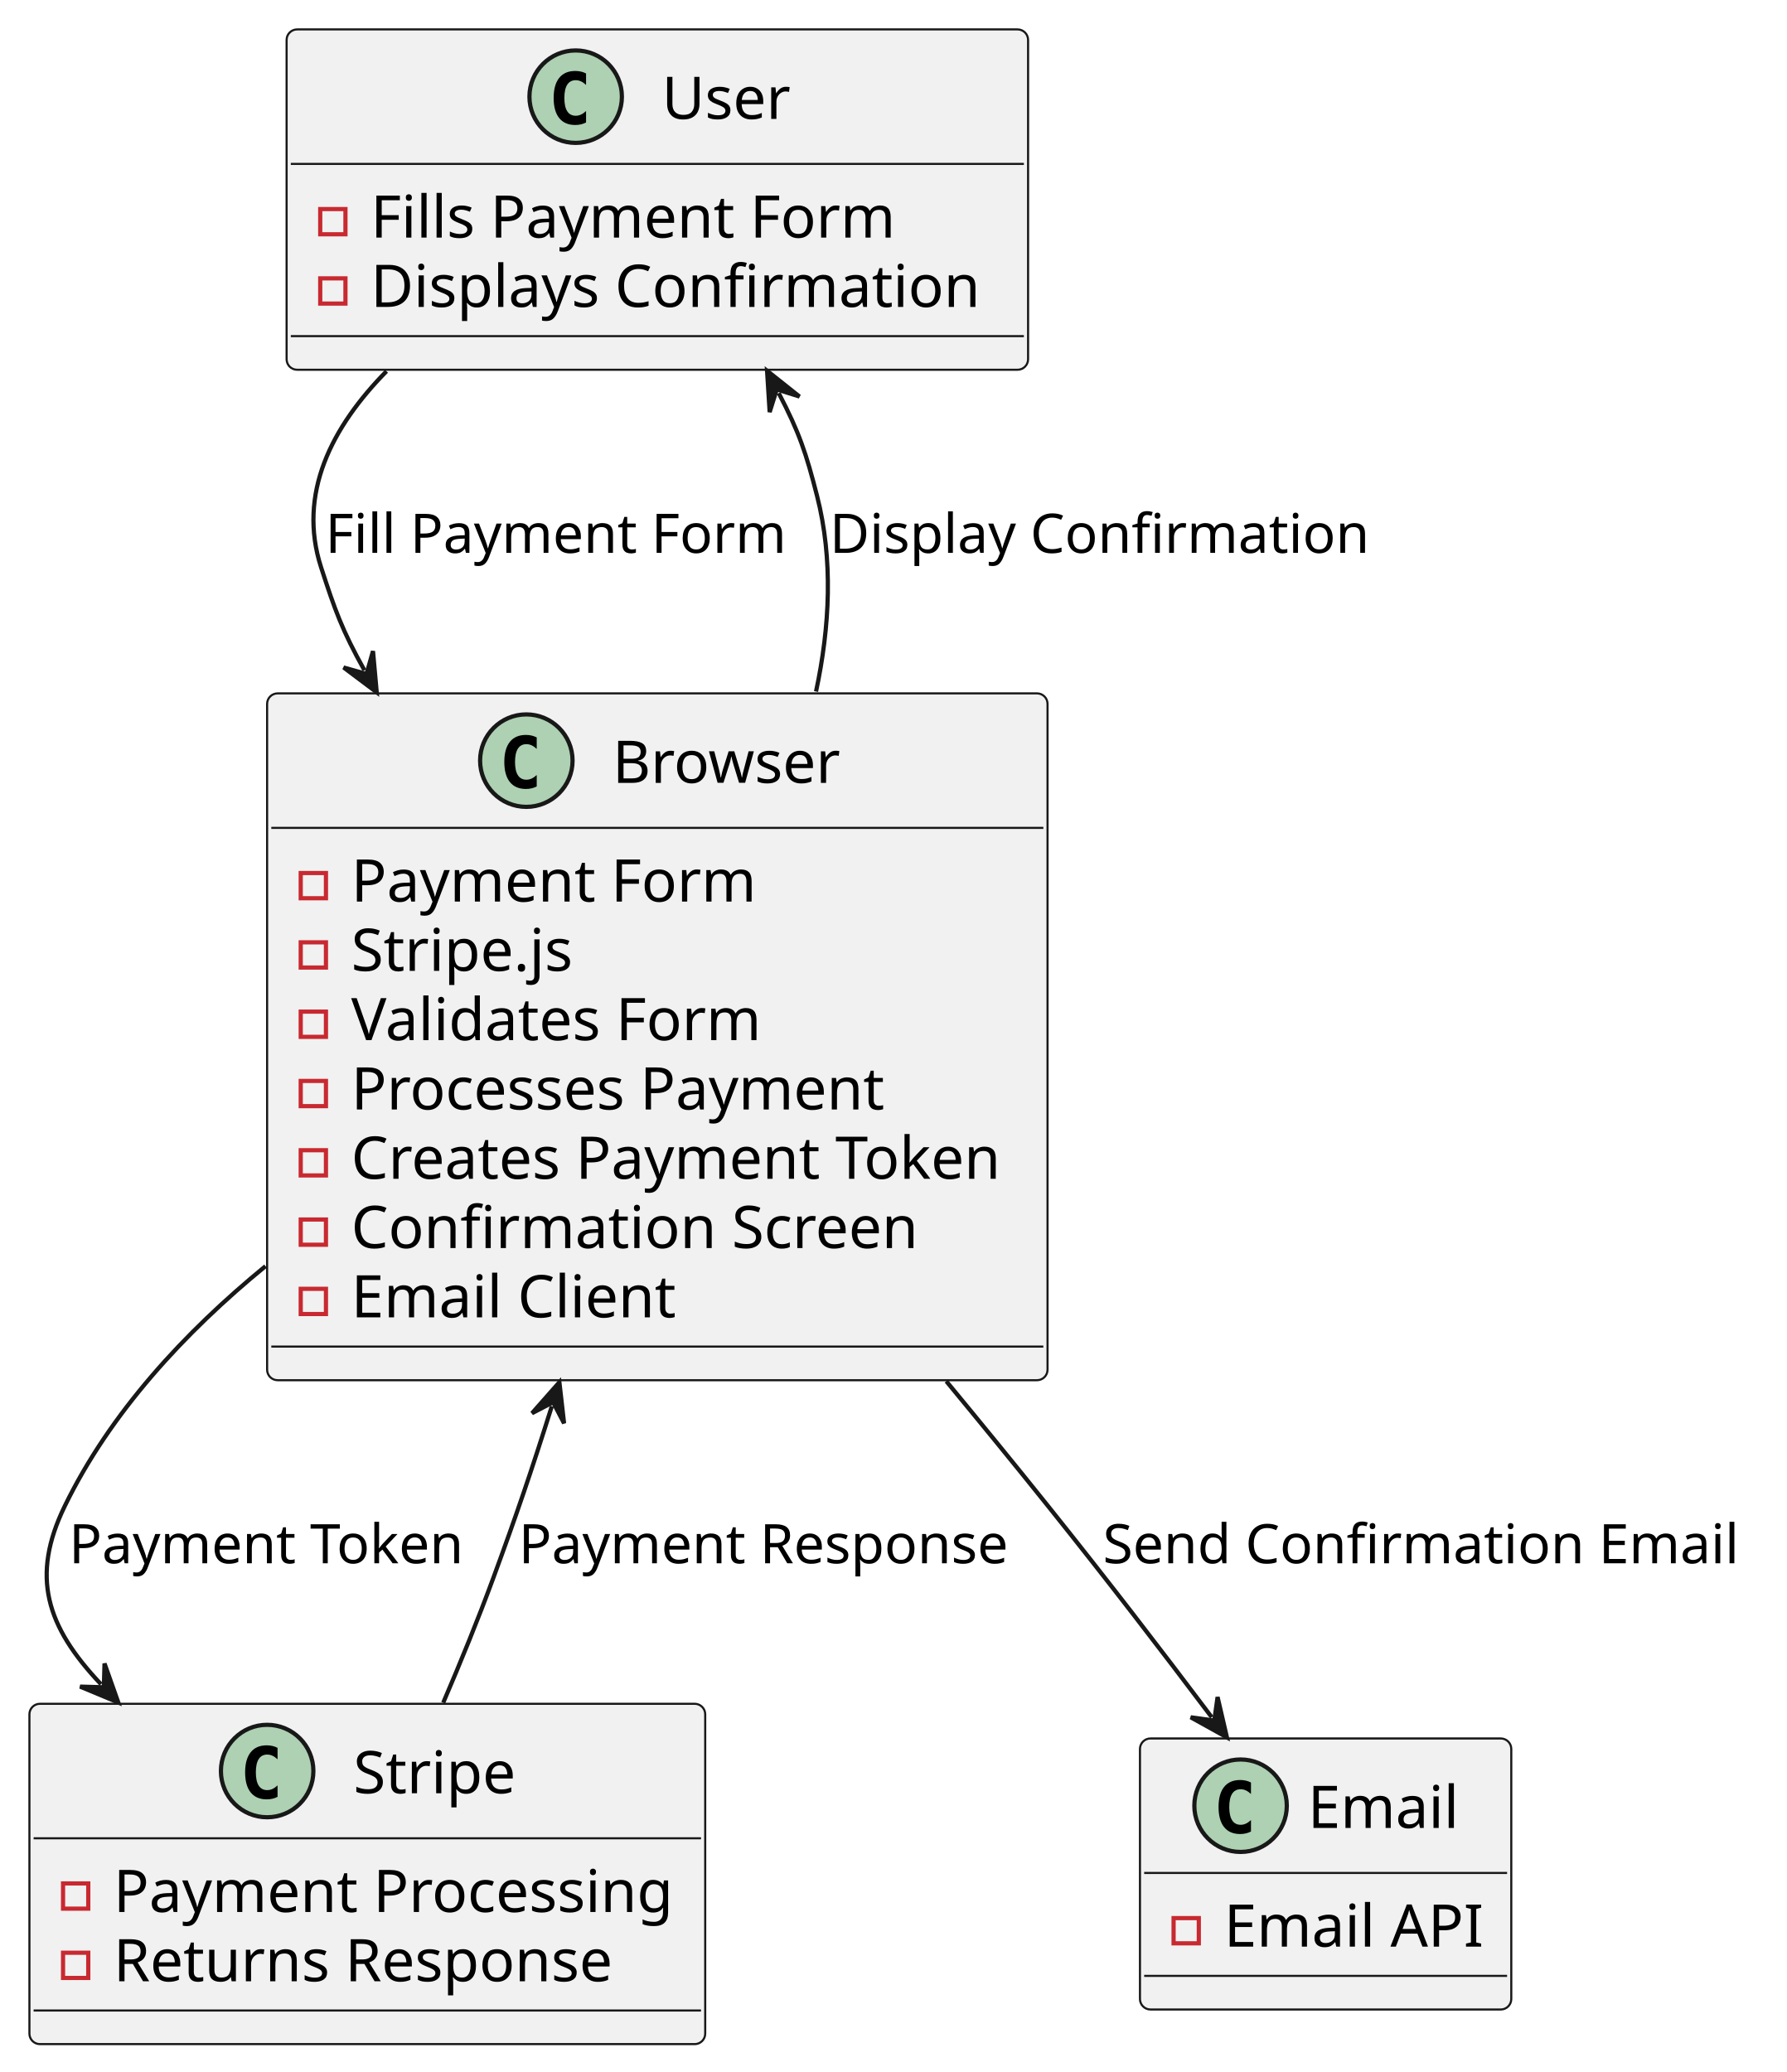
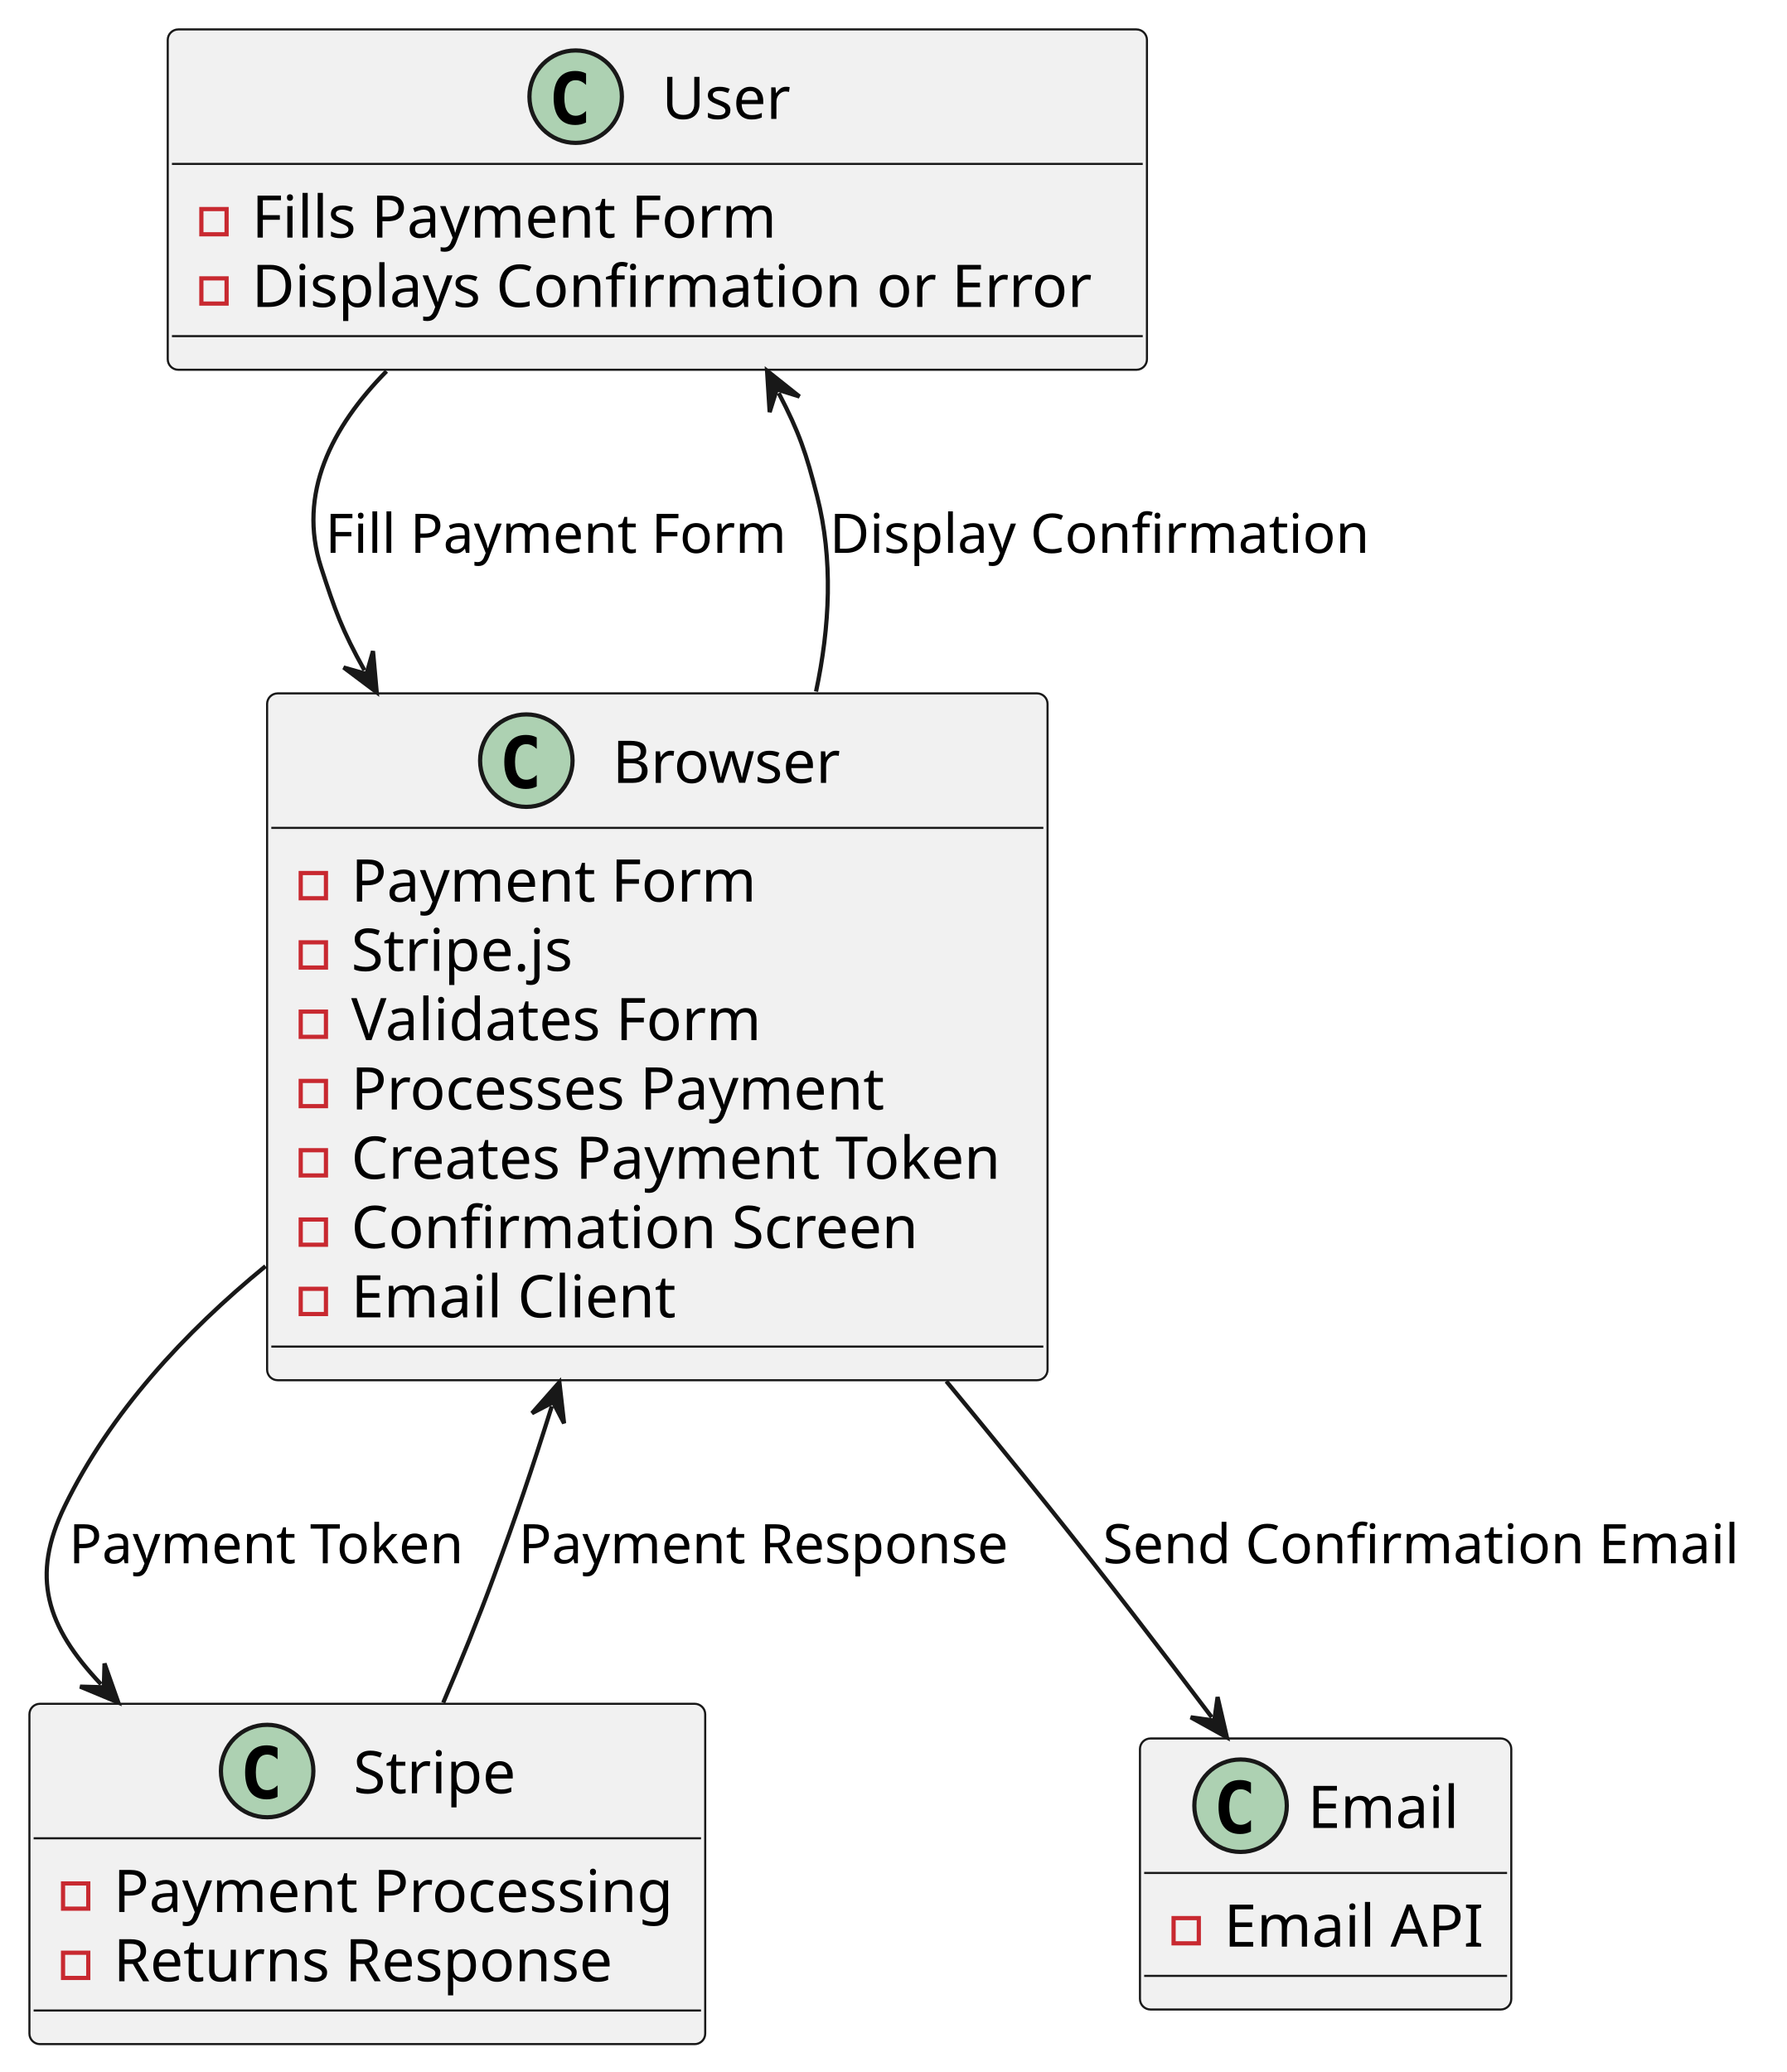
<svg xmlns="http://www.w3.org/2000/svg" contentStyleType="text/css" height="493px" preserveAspectRatio="none" style="width:425px;height:493px;background:#FFFFFF;" version="1.1" viewBox="0 0 425 493" width="425px" zoomAndPan="magnify">
  <defs />
  <g>
    <g id="elem_User">
-       <rect codeLine="4" fill="#F1F1F1" height="80.977" id="User" rx="2.5" ry="2.5" style="stroke:#181818;stroke-width:0.5;" width="176.411" x="68.19" y="7" />
+       <rect codeLine="4" fill="#F1F1F1" height="80.977" id="User" rx="2.5" ry="2.5" style="stroke:#181818;stroke-width:0.5;" width="232.972" x="39.91" y="7" />
      <ellipse cx="136.963" cy="23" fill="#ADD1B2" rx="11" ry="11" style="stroke:#181818;stroke-width:1.0;" />
-       <path d="M139.436,29.143 Q138.855,29.442 138.216,29.591 Q137.577,29.741 136.871,29.741 Q134.364,29.741 133.044,28.089 Q131.725,26.437 131.725,23.316 Q131.725,20.186 133.044,18.535 Q134.364,16.883 136.871,16.883 Q137.577,16.883 138.224,17.032 Q138.872,17.182 139.436,17.48 L139.436,20.203 Q138.805,19.622 138.212,19.352 Q137.618,19.082 136.987,19.082 Q135.643,19.082 134.958,20.149 Q134.273,21.216 134.273,23.316 Q134.273,25.408 134.958,26.474 Q135.643,27.541 136.987,27.541 Q137.618,27.541 138.212,27.271 Q138.805,27.002 139.436,26.42 Z " fill="#000000" />
+       <path d="M139.436,29.143 Q138.855,29.442 138.216,29.591 Q137.577,29.741 136.871,29.741 Q134.365,29.741 133.045,28.089 Q131.725,26.437 131.725,23.316 Q131.725,20.186 133.045,18.535 Q134.365,16.883 136.871,16.883 Q137.577,16.883 138.225,17.032 Q138.872,17.182 139.436,17.48 L139.436,20.203 Q138.805,19.622 138.212,19.352 Q137.619,19.082 136.988,19.082 Q135.643,19.082 134.958,20.149 Q134.273,21.216 134.273,23.316 Q134.273,25.408 134.958,26.474 Q135.643,27.541 136.988,27.541 Q137.619,27.541 138.212,27.271 Q138.805,27.002 139.436,26.42 Z " fill="#000000" />
      <text fill="#000000" font-family="sans-serif" font-size="14" lengthAdjust="spacing" textLength="30.365" x="157.463" y="28.291">User</text>
-       <line style="stroke:#181818;stroke-width:0.5;" x1="69.19" x2="243.601" y1="39" y2="39" />
-       <rect fill="none" height="6" style="stroke:#C82930;stroke-width:1.0;" width="6" x="76.19" y="49.744" />
-       <text fill="#000000" font-family="sans-serif" font-size="14" lengthAdjust="spacing" textLength="128.126" x="88.19" y="56.535">Fills Payment Form</text>
-       <rect fill="none" height="6" style="stroke:#C82930;stroke-width:1.0;" width="6" x="76.19" y="66.232" />
-       <text fill="#000000" font-family="sans-serif" font-size="14" lengthAdjust="spacing" textLength="150.411" x="88.19" y="73.023">Displays Confirmation</text>
-       <line style="stroke:#181818;stroke-width:0.5;" x1="69.19" x2="243.601" y1="79.977" y2="79.977" />
+       <line style="stroke:#181818;stroke-width:0.5;" x1="40.91" x2="271.882" y1="39" y2="39" />
+       <rect fill="none" height="6" style="stroke:#C82930;stroke-width:1.0;" width="6" x="47.91" y="49.744" />
+       <text fill="#000000" font-family="sans-serif" font-size="14" lengthAdjust="spacing" textLength="128.126" x="59.91" y="56.535">Fills Payment Form</text>
+       <rect fill="none" height="6" style="stroke:#C82930;stroke-width:1.0;" width="6" x="47.91" y="66.232" />
+       <text fill="#000000" font-family="sans-serif" font-size="14" lengthAdjust="spacing" textLength="206.972" x="59.91" y="73.023">Displays Confirmation or Error</text>
+       <line style="stroke:#181818;stroke-width:0.5;" x1="40.91" x2="271.882" y1="79.977" y2="79.977" />
    </g>
    <g id="elem_Browser">
      <rect codeLine="9" fill="#F1F1F1" height="163.418" id="Browser" rx="2.5" ry="2.5" style="stroke:#181818;stroke-width:0.5;" width="185.681" x="63.55" y="164.98" />
      <ellipse cx="125.224" cy="180.98" fill="#ADD1B2" rx="11" ry="11" style="stroke:#181818;stroke-width:1.0;" />
      <path d="M127.697,187.123 Q127.116,187.422 126.477,187.571 Q125.838,187.721 125.132,187.721 Q122.625,187.721 121.305,186.069 Q119.986,184.417 119.986,181.296 Q119.986,178.167 121.305,176.515 Q122.625,174.863 125.132,174.863 Q125.838,174.863 126.485,175.012 Q127.132,175.162 127.697,175.46 L127.697,178.183 Q127.066,177.602 126.473,177.332 Q125.879,177.062 125.248,177.062 Q123.903,177.062 123.219,178.129 Q122.534,179.196 122.534,181.296 Q122.534,183.388 123.219,184.454 Q123.903,185.521 125.248,185.521 Q125.879,185.521 126.473,185.251 Q127.066,184.982 127.697,184.4 Z " fill="#000000" />
      <text fill="#000000" font-family="sans-serif" font-size="14" lengthAdjust="spacing" textLength="53.833" x="145.724" y="186.271">Browser</text>
      <line style="stroke:#181818;stroke-width:0.5;" x1="64.55" x2="248.231" y1="196.98" y2="196.98" />
      <rect fill="none" height="6" style="stroke:#C82930;stroke-width:1.0;" width="6" x="71.55" y="207.724" />
      <text fill="#000000" font-family="sans-serif" font-size="14" lengthAdjust="spacing" textLength="96.913" x="83.55" y="214.515">Payment Form</text>
      <rect fill="none" height="6" style="stroke:#C82930;stroke-width:1.0;" width="6" x="71.55" y="224.212" />
      <text fill="#000000" font-family="sans-serif" font-size="14" lengthAdjust="spacing" textLength="54.988" x="83.55" y="231.003">Stripe.js</text>
      <rect fill="none" height="6" style="stroke:#C82930;stroke-width:1.0;" width="6" x="71.55" y="240.701" />
      <text fill="#000000" font-family="sans-serif" font-size="14" lengthAdjust="spacing" textLength="101.028" x="83.55" y="247.492">Validates Form</text>
      <rect fill="none" height="6" style="stroke:#C82930;stroke-width:1.0;" width="6" x="71.55" y="257.189" />
      <text fill="#000000" font-family="sans-serif" font-size="14" lengthAdjust="spacing" textLength="128.256" x="83.55" y="263.98">Processes Payment</text>
      <rect fill="none" height="6" style="stroke:#C82930;stroke-width:1.0;" width="6" x="71.55" y="273.677" />
      <text fill="#000000" font-family="sans-serif" font-size="14" lengthAdjust="spacing" textLength="159.681" x="83.55" y="280.468">Creates Payment Token</text>
      <rect fill="none" height="6" style="stroke:#C82930;stroke-width:1.0;" width="6" x="71.55" y="290.166" />
      <text fill="#000000" font-family="sans-serif" font-size="14" lengthAdjust="spacing" textLength="138.428" x="83.55" y="296.957">Confirmation Screen</text>
      <rect fill="none" height="6" style="stroke:#C82930;stroke-width:1.0;" width="6" x="71.55" y="306.654" />
      <text fill="#000000" font-family="sans-serif" font-size="14" lengthAdjust="spacing" textLength="80.418" x="83.55" y="313.445">Email Client</text>
      <line style="stroke:#181818;stroke-width:0.5;" x1="64.55" x2="248.231" y1="320.398" y2="320.398" />
    </g>
    <g id="elem_Stripe">
      <rect codeLine="19" fill="#F1F1F1" height="80.977" id="Stripe" rx="2.5" ry="2.5" style="stroke:#181818;stroke-width:0.5;" width="160.784" x="7" y="405.39" />
      <ellipse cx="63.56" cy="421.39" fill="#ADD1B2" rx="11" ry="11" style="stroke:#181818;stroke-width:1.0;" />
      <path d="M66.034,427.533 Q65.453,427.832 64.814,427.981 Q64.174,428.131 63.469,428.131 Q60.962,428.131 59.642,426.479 Q58.322,424.827 58.322,421.706 Q58.322,418.577 59.642,416.925 Q60.962,415.273 63.469,415.273 Q64.174,415.273 64.822,415.422 Q65.469,415.572 66.034,415.87 L66.034,418.593 Q65.403,418.012 64.809,417.742 Q64.216,417.473 63.585,417.473 Q62.24,417.473 61.555,418.539 Q60.871,419.606 60.871,421.706 Q60.871,423.798 61.555,424.864 Q62.24,425.931 63.585,425.931 Q64.216,425.931 64.809,425.661 Q65.403,425.392 66.034,424.81 Z " fill="#000000" />
      <text fill="#000000" font-family="sans-serif" font-size="14" lengthAdjust="spacing" textLength="39.163" x="84.061" y="426.681">Stripe</text>
      <line style="stroke:#181818;stroke-width:0.5;" x1="8" x2="166.784" y1="437.39" y2="437.39" />
      <rect fill="none" height="6" style="stroke:#C82930;stroke-width:1.0;" width="6" x="15" y="448.134" />
      <text fill="#000000" font-family="sans-serif" font-size="14" lengthAdjust="spacing" textLength="134.784" x="27" y="454.925">Payment Processing</text>
      <rect fill="none" height="6" style="stroke:#C82930;stroke-width:1.0;" width="6" x="15" y="464.622" />
      <text fill="#000000" font-family="sans-serif" font-size="14" lengthAdjust="spacing" textLength="121.386" x="27" y="471.413">Returns Response</text>
      <line style="stroke:#181818;stroke-width:0.5;" x1="8" x2="166.784" y1="478.367" y2="478.367" />
    </g>
    <g id="elem_Email">
      <rect codeLine="24" fill="#F1F1F1" height="64.488" id="Email" rx="2.5" ry="2.5" style="stroke:#181818;stroke-width:0.5;" width="88.344" x="271.22" y="413.64" />
      <ellipse cx="295.157" cy="429.64" fill="#ADD1B2" rx="11" ry="11" style="stroke:#181818;stroke-width:1.0;" />
      <path d="M297.63,435.783 Q297.049,436.082 296.41,436.231 Q295.771,436.381 295.065,436.381 Q292.558,436.381 291.239,434.729 Q289.919,433.077 289.919,429.956 Q289.919,426.827 291.239,425.175 Q292.558,423.523 295.065,423.523 Q295.771,423.523 296.418,423.672 Q297.066,423.822 297.63,424.12 L297.63,426.843 Q296.999,426.262 296.406,425.992 Q295.812,425.723 295.182,425.723 Q293.837,425.723 293.152,426.789 Q292.467,427.856 292.467,429.956 Q292.467,432.048 293.152,433.114 Q293.837,434.181 295.182,434.181 Q295.812,434.181 296.406,433.911 Q296.999,433.642 297.63,433.06 Z " fill="#000000" />
      <text fill="#000000" font-family="sans-serif" font-size="14" lengthAdjust="spacing" textLength="36.483" x="311.143" y="434.931">Email</text>
      <line style="stroke:#181818;stroke-width:0.5;" x1="272.22" x2="358.564" y1="445.64" y2="445.64" />
      <rect fill="none" height="6" style="stroke:#C82930;stroke-width:1.0;" width="6" x="279.22" y="456.384" />
      <text fill="#000000" font-family="sans-serif" font-size="14" lengthAdjust="spacing" textLength="62.344" x="291.22" y="463.175">Email API</text>
      <line style="stroke:#181818;stroke-width:0.5;" x1="272.22" x2="358.564" y1="470.128" y2="470.128" />
    </g>
    <g id="link_User_Browser">
      <path codeLine="28" d="M91.96,88.33 C78.93,101.57 70.73,117.46 76.39,134.98 C79.68,145.13 81.359,149.889 86.709,159.489 " fill="none" id="User-to-Browser" style="stroke:#181818;stroke-width:1.0;" />
      <polygon fill="#181818" points="89.63,164.73,88.743,154.921,87.196,160.362,81.755,158.816,89.63,164.73" style="stroke:#181818;stroke-width:1.0;" />
      <text fill="#000000" font-family="sans-serif" font-size="13" lengthAdjust="spacing" textLength="112.347" x="77.39" y="131.548">Fill Payment Form</text>
    </g>
    <g id="link_Browser_User">
      <path codeLine="31" d="M194.15,164.54 C197.44,149.13 198.26,133.1 194.39,117.98 C191.8,107.85 190.176,102.929 185.276,93.539 " fill="none" id="Browser-to-User" style="stroke:#181818;stroke-width:1.0;" />
      <polygon fill="#181818" points="182.5,88.22,183.118,98.049,184.813,92.653,190.21,94.348,182.5,88.22" style="stroke:#181818;stroke-width:1.0;" />
      <text fill="#000000" font-family="sans-serif" font-size="13" lengthAdjust="spacing" textLength="133.041" x="197.39" y="131.548">Display Confirmation</text>
    </g>
    <g id="link_Browser_Stripe">
      <path codeLine="29" d="M63.17,301.26 C43.91,317.03 26.21,336.14 15.39,358.39 C7.28,375.09 10.976,386.942 24.026,400.732 " fill="none" id="Browser-to-Stripe" style="stroke:#181818;stroke-width:1.0;" />
      <polygon fill="#181818" points="28.15,405.09,24.869,395.804,24.713,401.458,19.058,401.303,28.15,405.09" style="stroke:#181818;stroke-width:1.0;" />
      <text fill="#000000" font-family="sans-serif" font-size="13" lengthAdjust="spacing" textLength="96.694" x="16.39" y="371.958">Payment Token</text>
    </g>
    <g id="link_Stripe_Browser">
      <path codeLine="30" d="M105.45,405.14 C109.59,395.49 113.81,385.14 117.39,375.39 C122.87,360.49 126.399,350.133 131.289,334.593 " fill="none" id="Stripe-to-Browser" style="stroke:#181818;stroke-width:1.0;" />
      <polygon fill="#181818" points="133.09,328.87,126.573,336.254,131.589,333.639,134.204,338.656,133.09,328.87" style="stroke:#181818;stroke-width:1.0;" />
      <text fill="#000000" font-family="sans-serif" font-size="13" lengthAdjust="spacing" textLength="117.774" x="123.39" y="371.958">Payment Response</text>
    </g>
    <g id="link_Browser_Email">
      <path codeLine="32" d="M225.14,328.64 C233.38,338.61 241.62,348.69 249.39,358.39 C263.8,376.38 275.848,392.079 288.298,408.589 " fill="none" id="Browser-to-Email" style="stroke:#181818;stroke-width:1.0;" />
      <polygon fill="#181818" points="291.91,413.38,289.685,403.786,288.9,409.388,283.298,408.603,291.91,413.38" style="stroke:#181818;stroke-width:1.0;" />
      <text fill="#000000" font-family="sans-serif" font-size="13" lengthAdjust="spacing" textLength="155.492" x="262.39" y="371.958">Send Confirmation Email</text>
    </g>
  </g>
</svg>
